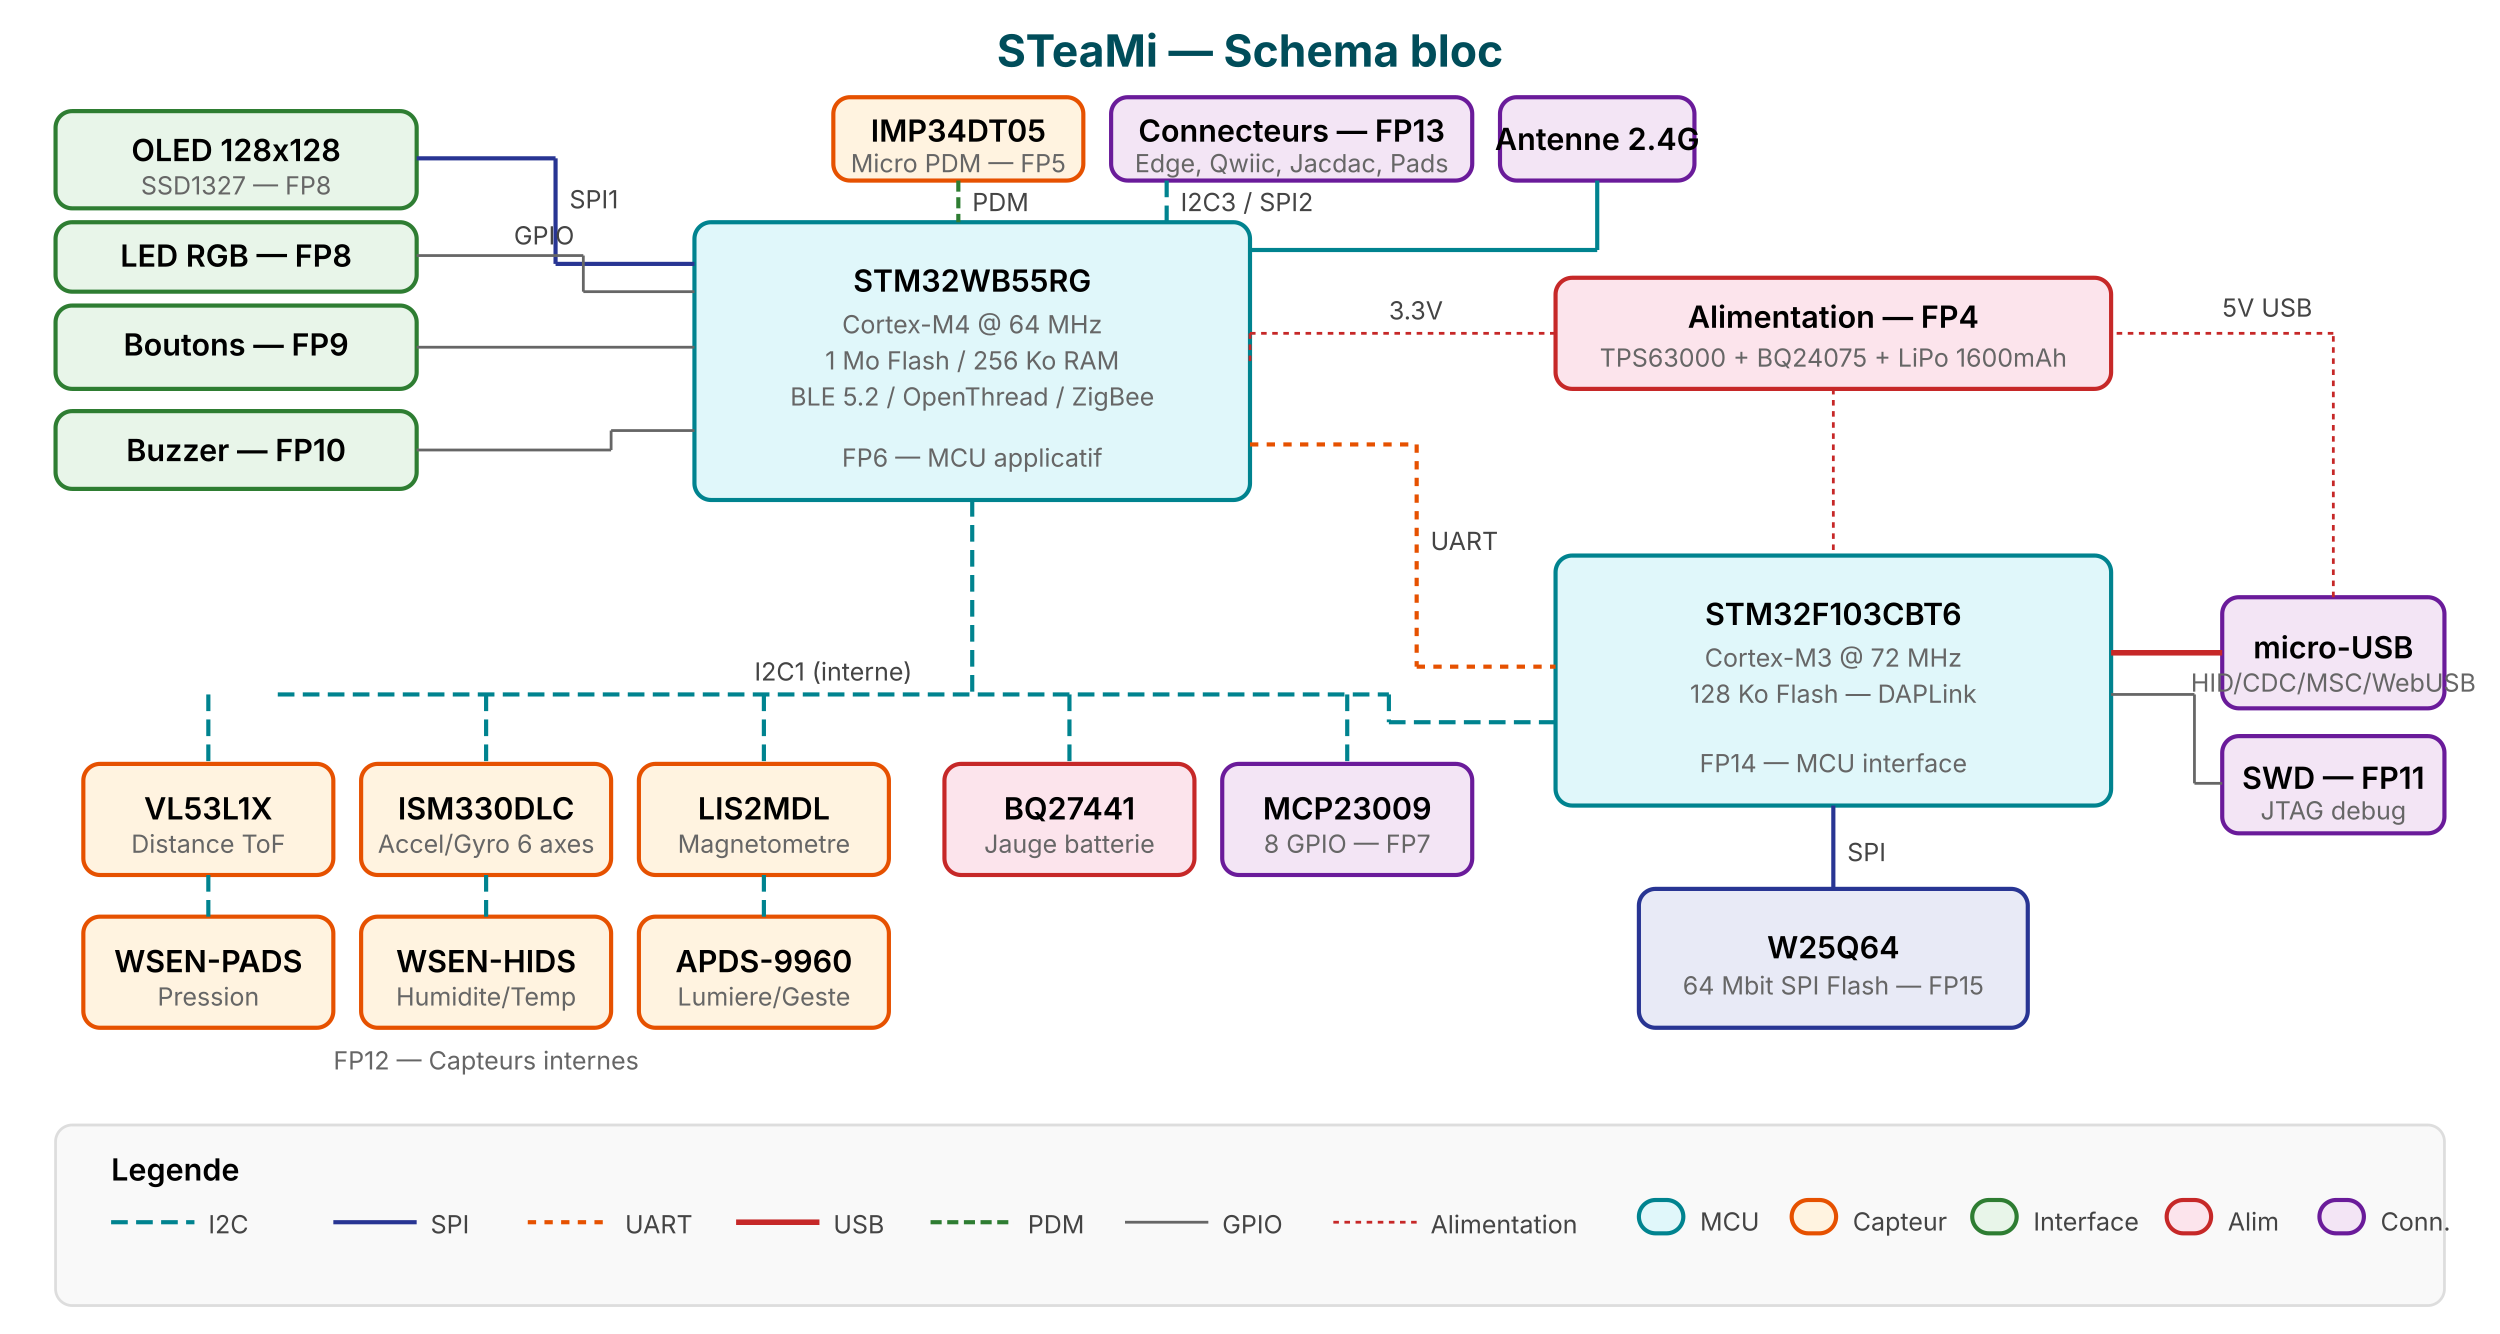
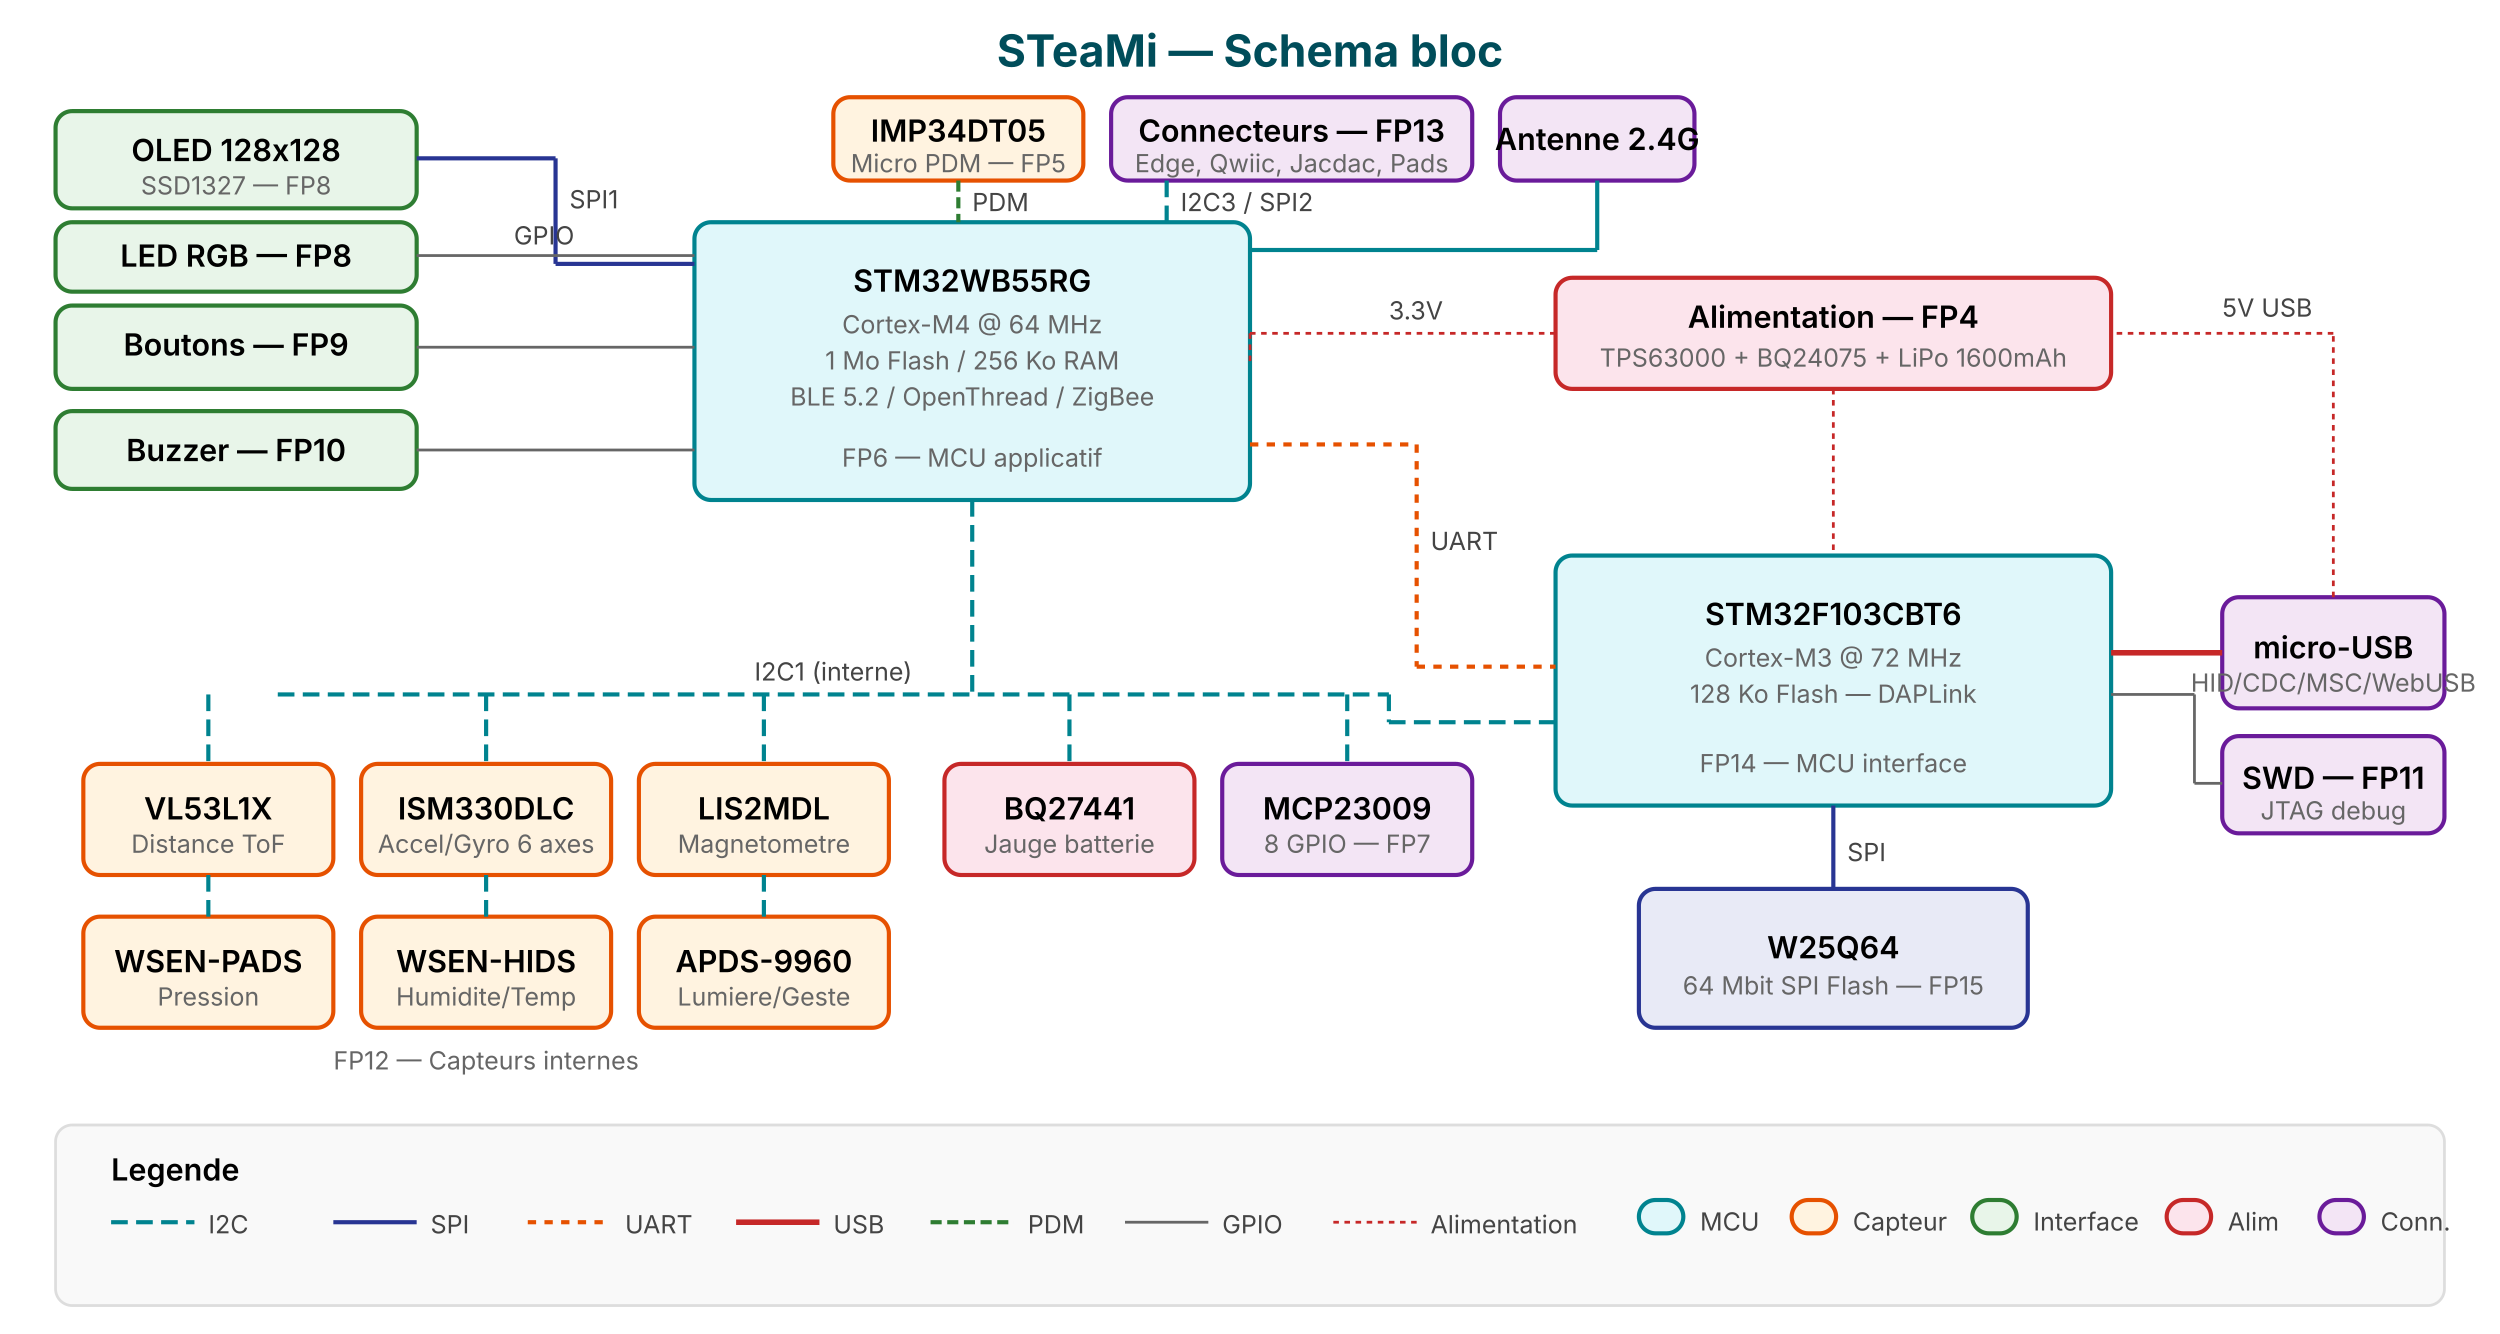
<svg xmlns="http://www.w3.org/2000/svg" viewBox="0 0 900 480" font-family="Inter, -apple-system, sans-serif" font-size="11">
  <defs>
    <style>
      .box { rx: 6; ry: 6; stroke-width: 1.5; }
      .mcu { fill: #e0f7fa; stroke: #00838f; }
      .sensor { fill: #fff3e0; stroke: #e65100; }
      .power { fill: #fce4ec; stroke: #c62828; }
      .ui { fill: #e8f5e9; stroke: #2e7d32; }
      .conn { fill: #f3e5f5; stroke: #6a1b9a; }
      .flash { fill: #e8eaf6; stroke: #283593; }
      .label { font-weight: 600; font-size: 11px; }
      .sublabel { font-size: 9px; fill: #666; }
      .bus { stroke-width: 1.5; fill: none; }
      .bus-i2c { stroke: #00838f; stroke-dasharray: 6,3; }
      .bus-spi { stroke: #283593; }
      .bus-uart { stroke: #e65100; stroke-dasharray: 3,3; }
      .bus-usb { stroke: #c62828; stroke-width: 2; }
      .bus-pwr { stroke: #c62828; stroke-width: 1; stroke-dasharray: 2,2; }
      .bus-pdm { stroke: #2e7d32; stroke-dasharray: 4,2; }
      .bus-gpio { stroke: #666; stroke-width: 1; }
      .title { font-size: 16px; font-weight: 700; fill: #004d5a; }
      .legend-text { font-size: 9px; fill: #444; }
    </style>
  </defs>
  <text x="450" y="24" text-anchor="middle" class="title">STeaMi — Schema bloc</text>
  <rect x="250" y="80" width="200" height="100" class="box mcu" />
  <text x="350" y="105" text-anchor="middle" class="label">STM32WB55RG</text>
  <text x="350" y="120" text-anchor="middle" class="sublabel">Cortex-M4 @ 64 MHz</text>
  <text x="350" y="133" text-anchor="middle" class="sublabel">1 Mo Flash / 256 Ko RAM</text>
  <text x="350" y="146" text-anchor="middle" class="sublabel">BLE 5.2 / OpenThread / ZigBee</text>
  <text x="350" y="168" text-anchor="middle" class="sublabel" fill="#00838f">FP6 — MCU applicatif</text>
  <rect x="540" y="35" width="70" height="30" class="box conn" />
  <text x="575" y="54" text-anchor="middle" class="label" font-size="9">Antenne 2.4G</text>
  <line x1="450" y1="90" x2="575" y2="90" class="bus" stroke="#00838f" stroke-width="1.5" />
  <line x1="575" y1="90" x2="575" y2="65" class="bus" stroke="#00838f" stroke-width="1.5" />
  <rect x="560" y="200" width="200" height="90" class="box mcu" />
  <text x="660" y="225" text-anchor="middle" class="label">STM32F103CBT6</text>
  <text x="660" y="240" text-anchor="middle" class="sublabel">Cortex-M3 @ 72 MHz</text>
  <text x="660" y="253" text-anchor="middle" class="sublabel">128 Ko Flash — DAPLink</text>
  <text x="660" y="278" text-anchor="middle" class="sublabel" fill="#00838f">FP14 — MCU interface</text>
  <rect x="800" y="215" width="80" height="40" class="box conn" />
  <text x="840" y="237" text-anchor="middle" class="label" font-size="9">micro-USB</text>
  <text x="840" y="249" text-anchor="middle" class="sublabel">HID/CDC/MSC/WebUSB</text>
  <line x1="760" y1="235" x2="800" y2="235" class="bus bus-usb" />
  <line x1="450" y1="160" x2="510" y2="160" class="bus bus-uart" />
  <line x1="510" y1="160" x2="510" y2="240" class="bus bus-uart" />
  <line x1="510" y1="240" x2="560" y2="240" class="bus bus-uart" />
  <text x="515" y="198" class="legend-text" fill="#e65100">UART</text>
  <rect x="590" y="320" width="140" height="50" class="box flash" />
  <text x="660" y="345" text-anchor="middle" class="label">W25Q64</text>
  <text x="660" y="358" text-anchor="middle" class="sublabel">64 Mbit SPI Flash — FP15</text>
  <line x1="660" y1="290" x2="660" y2="320" class="bus bus-spi" />
  <text x="665" y="310" class="legend-text" fill="#283593">SPI</text>
  <line x1="100" y1="250" x2="500" y2="250" class="bus bus-i2c" />
  <text x="300" y="245" text-anchor="middle" class="legend-text" fill="#00838f">I2C1 (interne)</text>
  <line x1="350" y1="180" x2="350" y2="250" class="bus bus-i2c" />
  <line x1="560" y1="260" x2="500" y2="260" class="bus bus-i2c" />
  <line x1="500" y1="250" x2="500" y2="260" class="bus bus-i2c" />
  <rect x="30" y="275" width="90" height="40" class="box sensor" />
  <text x="75" y="295" text-anchor="middle" class="label" font-size="9">VL53L1X</text>
  <text x="75" y="307" text-anchor="middle" class="sublabel">Distance ToF</text>
  <line x1="75" y1="250" x2="75" y2="275" class="bus bus-i2c" />
  <rect x="130" y="275" width="90" height="40" class="box sensor" />
  <text x="175" y="295" text-anchor="middle" class="label" font-size="9">ISM330DLC</text>
  <text x="175" y="307" text-anchor="middle" class="sublabel">Accel/Gyro 6 axes</text>
  <line x1="175" y1="250" x2="175" y2="275" class="bus bus-i2c" />
  <rect x="230" y="275" width="90" height="40" class="box sensor" />
  <text x="275" y="295" text-anchor="middle" class="label" font-size="9">LIS2MDL</text>
  <text x="275" y="307" text-anchor="middle" class="sublabel">Magnetometre</text>
  <line x1="275" y1="250" x2="275" y2="275" class="bus bus-i2c" />
  <rect x="30" y="330" width="90" height="40" class="box sensor" />
  <text x="75" y="350" text-anchor="middle" class="label" font-size="9">WSEN-PADS</text>
  <text x="75" y="362" text-anchor="middle" class="sublabel">Pression</text>
  <line x1="75" y1="315" x2="75" y2="330" class="bus bus-i2c" />
  <rect x="130" y="330" width="90" height="40" class="box sensor" />
  <text x="175" y="350" text-anchor="middle" class="label" font-size="9">WSEN-HIDS</text>
  <text x="175" y="362" text-anchor="middle" class="sublabel">Humidite/Temp</text>
  <line x1="175" y1="315" x2="175" y2="330" class="bus bus-i2c" />
  <rect x="230" y="330" width="90" height="40" class="box sensor" />
  <text x="275" y="350" text-anchor="middle" class="label" font-size="9">APDS-9960</text>
  <text x="275" y="362" text-anchor="middle" class="sublabel">Lumiere/Geste</text>
  <line x1="275" y1="315" x2="275" y2="330" class="bus bus-i2c" />
  <rect x="340" y="275" width="90" height="40" class="box power" />
  <text x="385" y="295" text-anchor="middle" class="label" font-size="9">BQ27441</text>
  <text x="385" y="307" text-anchor="middle" class="sublabel">Jauge batterie</text>
  <line x1="385" y1="250" x2="385" y2="275" class="bus bus-i2c" />
  <rect x="440" y="275" width="90" height="40" class="box conn" />
  <text x="485" y="295" text-anchor="middle" class="label" font-size="9">MCP23009</text>
  <text x="485" y="307" text-anchor="middle" class="sublabel">8 GPIO — FP7</text>
  <line x1="485" y1="250" x2="485" y2="275" class="bus bus-i2c" />
  <text x="175" y="385" text-anchor="middle" class="sublabel" fill="#e65100">FP12 — Capteurs internes</text>
  <rect x="300" y="35" width="90" height="30" class="box sensor" />
  <text x="345" y="51" text-anchor="middle" class="label" font-size="9">IMP34DT05</text>
  <text x="345" y="62" text-anchor="middle" class="sublabel">Micro PDM — FP5</text>
  <line x1="345" y1="65" x2="345" y2="80" class="bus bus-pdm" />
  <text x="350" y="76" class="legend-text" fill="#2e7d32">PDM</text>
  <rect x="20" y="40" width="130" height="35" class="box ui" />
  <text x="85" y="58" text-anchor="middle" class="label" font-size="10">OLED 128x128</text>
  <text x="85" y="70" text-anchor="middle" class="sublabel">SSD1327 — FP8</text>
  <line x1="150" y1="57" x2="200" y2="57" class="bus bus-spi" />
  <line x1="200" y1="57" x2="200" y2="95" class="bus bus-spi" />
  <line x1="200" y1="95" x2="250" y2="95" class="bus bus-spi" />
  <text x="205" y="75" class="legend-text" fill="#283593">SPI1</text>
  <rect x="20" y="80" width="130" height="25" class="box ui" />
  <text x="85" y="96" text-anchor="middle" class="label" font-size="9">LED RGB — FP8</text>
-   <line x1="150" y1="92" x2="210" y2="92" class="bus bus-gpio" />
-   <line x1="210" y1="92" x2="210" y2="105" class="bus bus-gpio" />
-   <line x1="210" y1="105" x2="250" y2="105" class="bus bus-gpio" />
+   <line x1="150" y1="92" x2="250" y2="92" class="bus bus-gpio" />
  <text x="185" y="88" class="legend-text" fill="#666">GPIO</text>
  <rect x="20" y="110" width="130" height="30" class="box ui" />
  <text x="85" y="128" text-anchor="middle" class="label" font-size="9">Boutons — FP9</text>
  <line x1="150" y1="125" x2="250" y2="125" class="bus bus-gpio" />
  <rect x="20" y="148" width="130" height="28" class="box ui" />
  <text x="85" y="166" text-anchor="middle" class="label" font-size="9">Buzzer — FP10</text>
-   <line x1="150" y1="162" x2="220" y2="162" class="bus bus-gpio" />
-   <line x1="220" y1="162" x2="220" y2="155" class="bus bus-gpio" />
-   <line x1="220" y1="155" x2="250" y2="155" class="bus bus-gpio" />
+   <line x1="150" y1="162" x2="250" y2="162" class="bus bus-gpio" />
  <rect x="560" y="100" width="200" height="40" class="box power" />
  <text x="660" y="118" text-anchor="middle" class="label" font-size="10">Alimentation — FP4</text>
  <text x="660" y="132" text-anchor="middle" class="sublabel">TPS63000 + BQ24075 + LiPo 1600mAh</text>
  <line x1="660" y1="140" x2="660" y2="200" class="bus bus-pwr" stroke-dasharray="2,4" />
  <line x1="560" y1="120" x2="450" y2="120" class="bus bus-pwr" />
  <line x1="450" y1="120" x2="450" y2="130" class="bus bus-pwr" />
  <text x="500" y="115" class="legend-text" fill="#c62828">3.3V</text>
  <line x1="840" y1="215" x2="840" y2="120" class="bus bus-pwr" />
  <line x1="840" y1="120" x2="760" y2="120" class="bus bus-pwr" />
  <text x="800" y="114" class="legend-text" fill="#c62828">5V USB</text>
  <rect x="400" y="35" width="130" height="30" class="box conn" />
  <text x="465" y="51" text-anchor="middle" class="label" font-size="9">Connecteurs — FP13</text>
  <text x="465" y="62" text-anchor="middle" class="sublabel">Edge, Qwiic, Jacdac, Pads</text>
  <line x1="420" y1="65" x2="420" y2="80" class="bus bus-i2c" stroke="#6a1b9a" />
  <text x="425" y="76" class="legend-text" fill="#6a1b9a">I2C3 / SPI2</text>
  <rect x="800" y="265" width="80" height="35" class="box conn" />
  <text x="840" y="284" text-anchor="middle" class="label" font-size="9">SWD — FP11</text>
  <text x="840" y="295" text-anchor="middle" class="sublabel">JTAG debug</text>
  <line x1="760" y1="250" x2="790" y2="250" class="bus bus-gpio" />
  <line x1="790" y1="250" x2="790" y2="282" class="bus bus-gpio" />
  <line x1="790" y1="282" x2="800" y2="282" class="bus bus-gpio" />
  <rect x="20" y="405" width="860" height="65" rx="6" fill="#f9f9f9" stroke="#ddd" />
  <text x="40" y="425" class="label" font-size="10">Legende</text>
  <line x1="40" y1="440" x2="70" y2="440" class="bus bus-i2c" />
  <text x="75" y="444" class="legend-text">I2C</text>
  <line x1="120" y1="440" x2="150" y2="440" class="bus bus-spi" />
  <text x="155" y="444" class="legend-text">SPI</text>
  <line x1="190" y1="440" x2="220" y2="440" class="bus bus-uart" />
  <text x="225" y="444" class="legend-text">UART</text>
  <line x1="265" y1="440" x2="295" y2="440" class="bus bus-usb" />
  <text x="300" y="444" class="legend-text">USB</text>
  <line x1="335" y1="440" x2="365" y2="440" class="bus bus-pdm" />
  <text x="370" y="444" class="legend-text">PDM</text>
  <line x1="405" y1="440" x2="435" y2="440" class="bus bus-gpio" />
  <text x="440" y="444" class="legend-text">GPIO</text>
  <line x1="480" y1="440" x2="510" y2="440" class="bus bus-pwr" />
  <text x="515" y="444" class="legend-text">Alimentation</text>
  <rect x="590" y="432" width="16" height="12" class="box mcu" />
  <text x="612" y="443" class="legend-text">MCU</text>
  <rect x="645" y="432" width="16" height="12" class="box sensor" />
  <text x="667" y="443" class="legend-text">Capteur</text>
  <rect x="710" y="432" width="16" height="12" class="box ui" />
  <text x="732" y="443" class="legend-text">Interface</text>
  <rect x="780" y="432" width="16" height="12" class="box power" />
  <text x="802" y="443" class="legend-text">Alim</text>
  <rect x="835" y="432" width="16" height="12" class="box conn" />
  <text x="857" y="443" class="legend-text">Conn.</text>
</svg>
